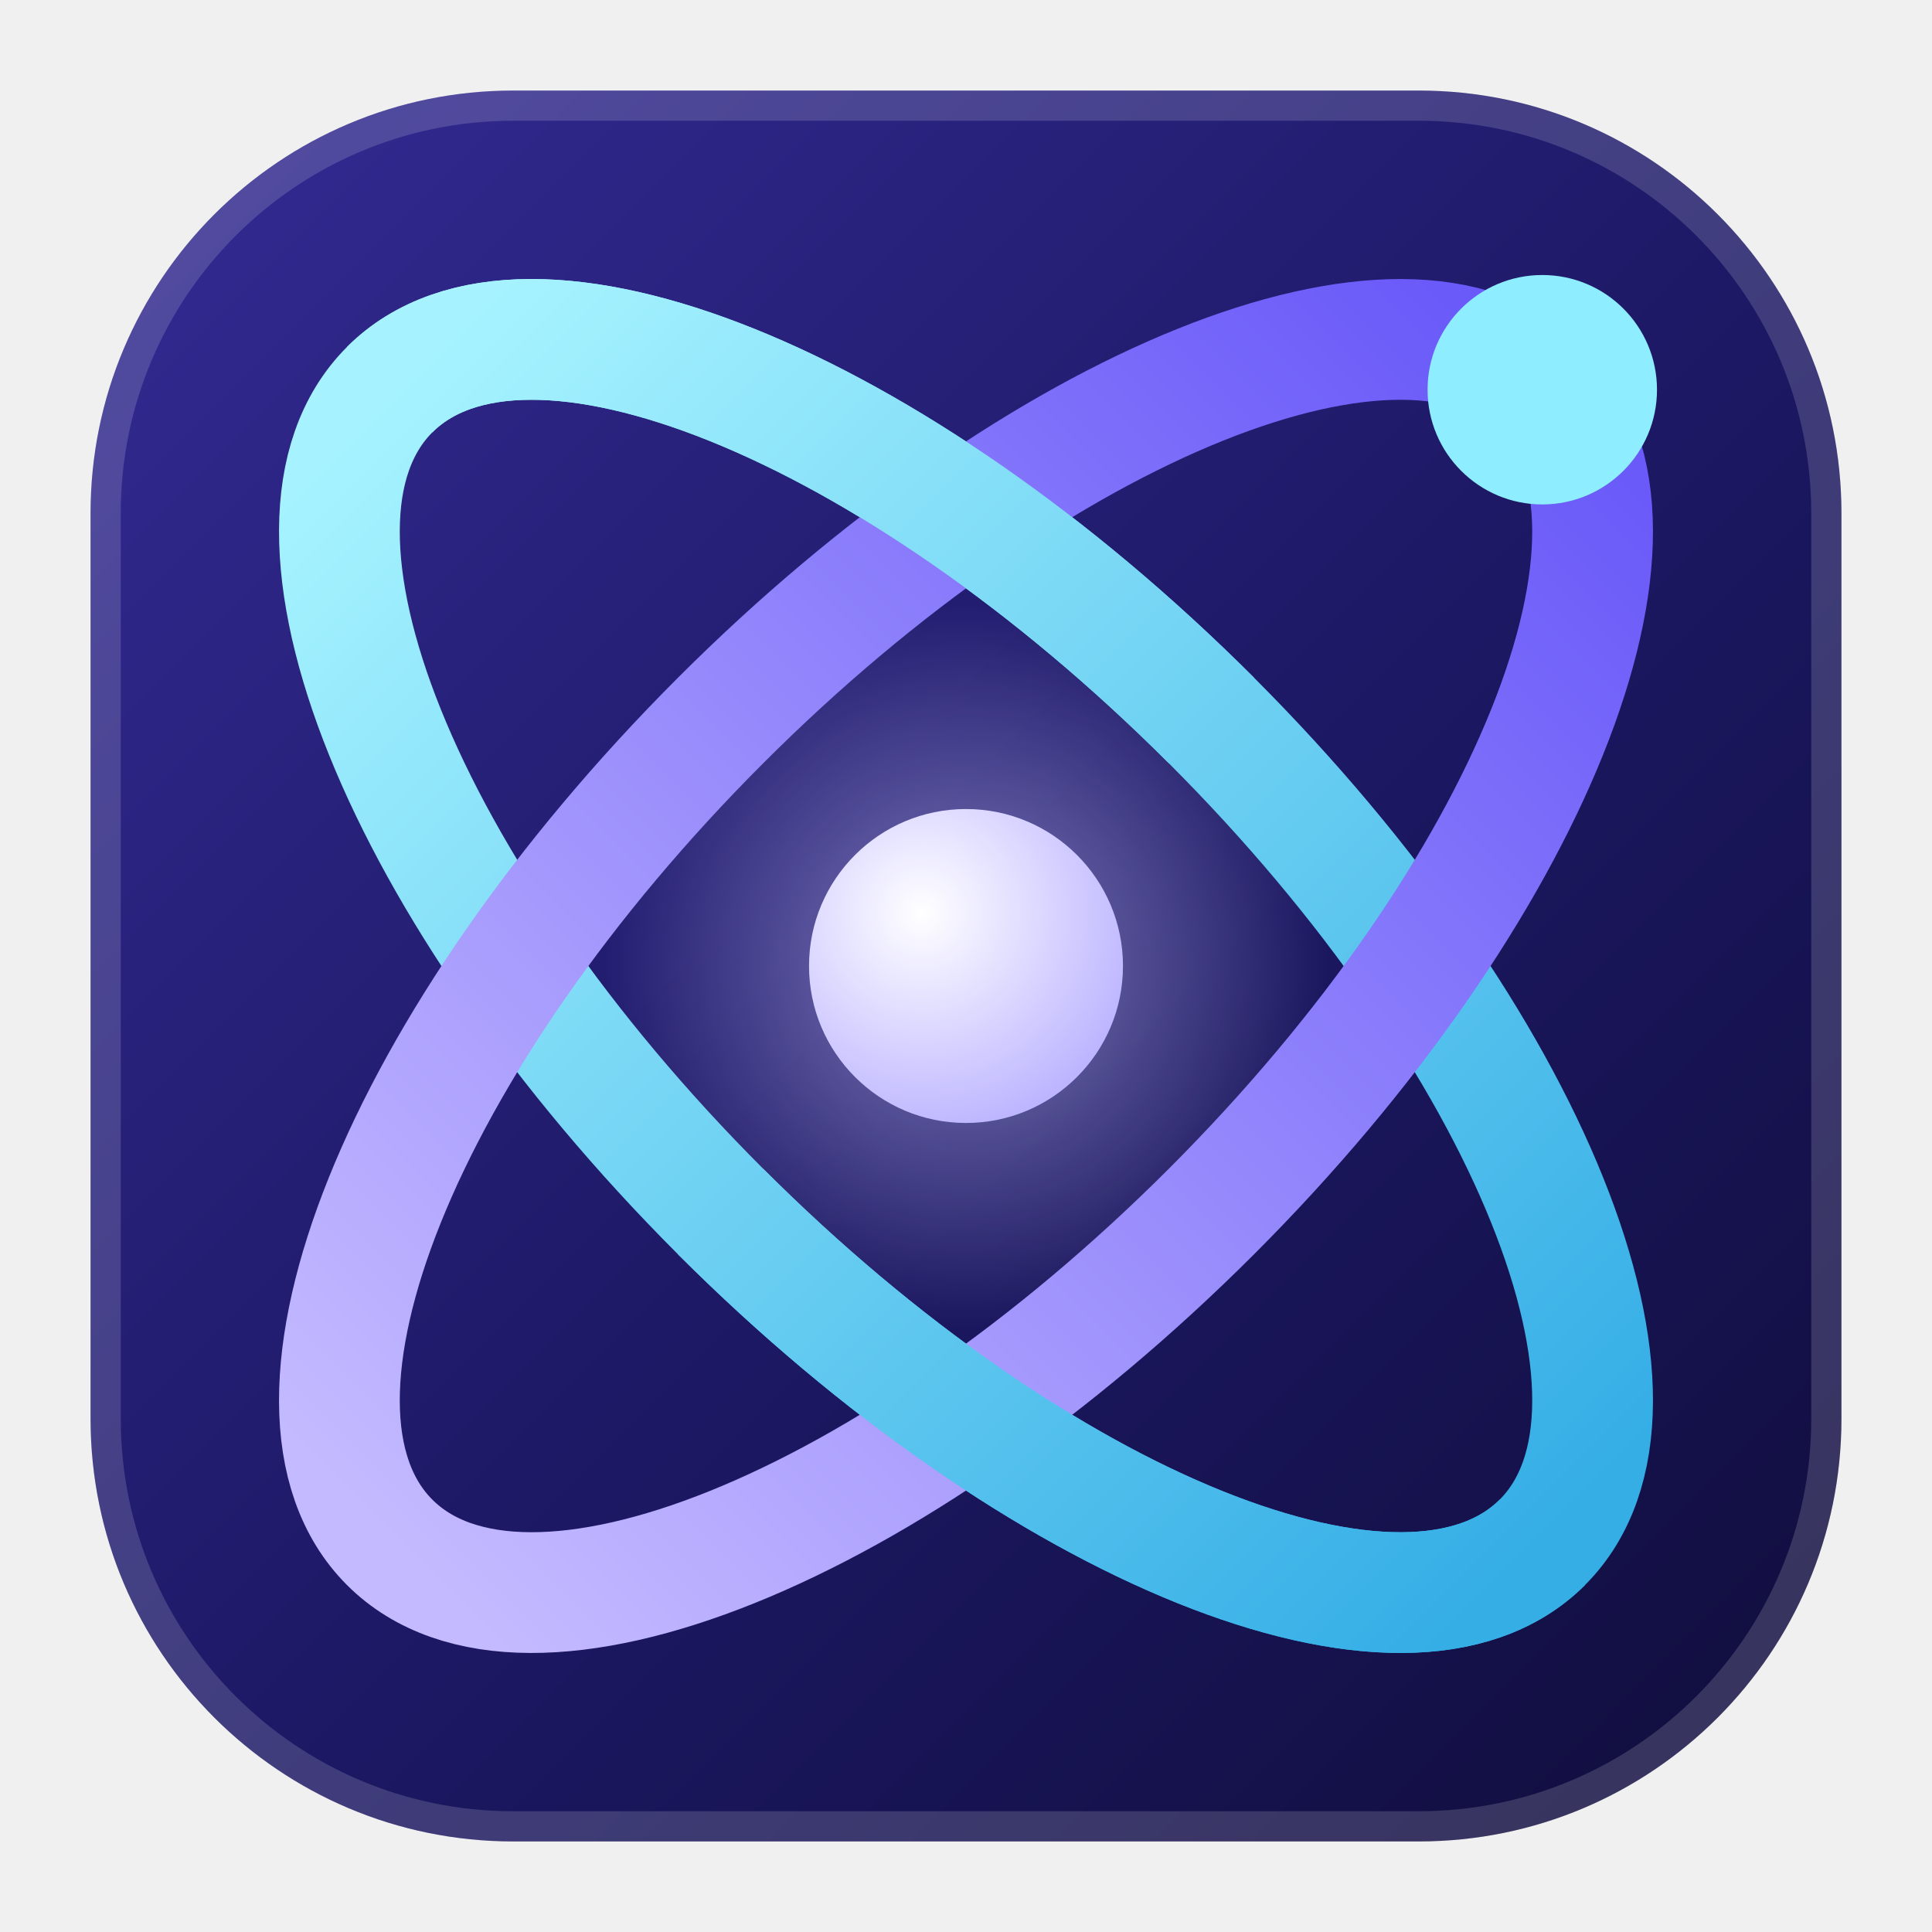
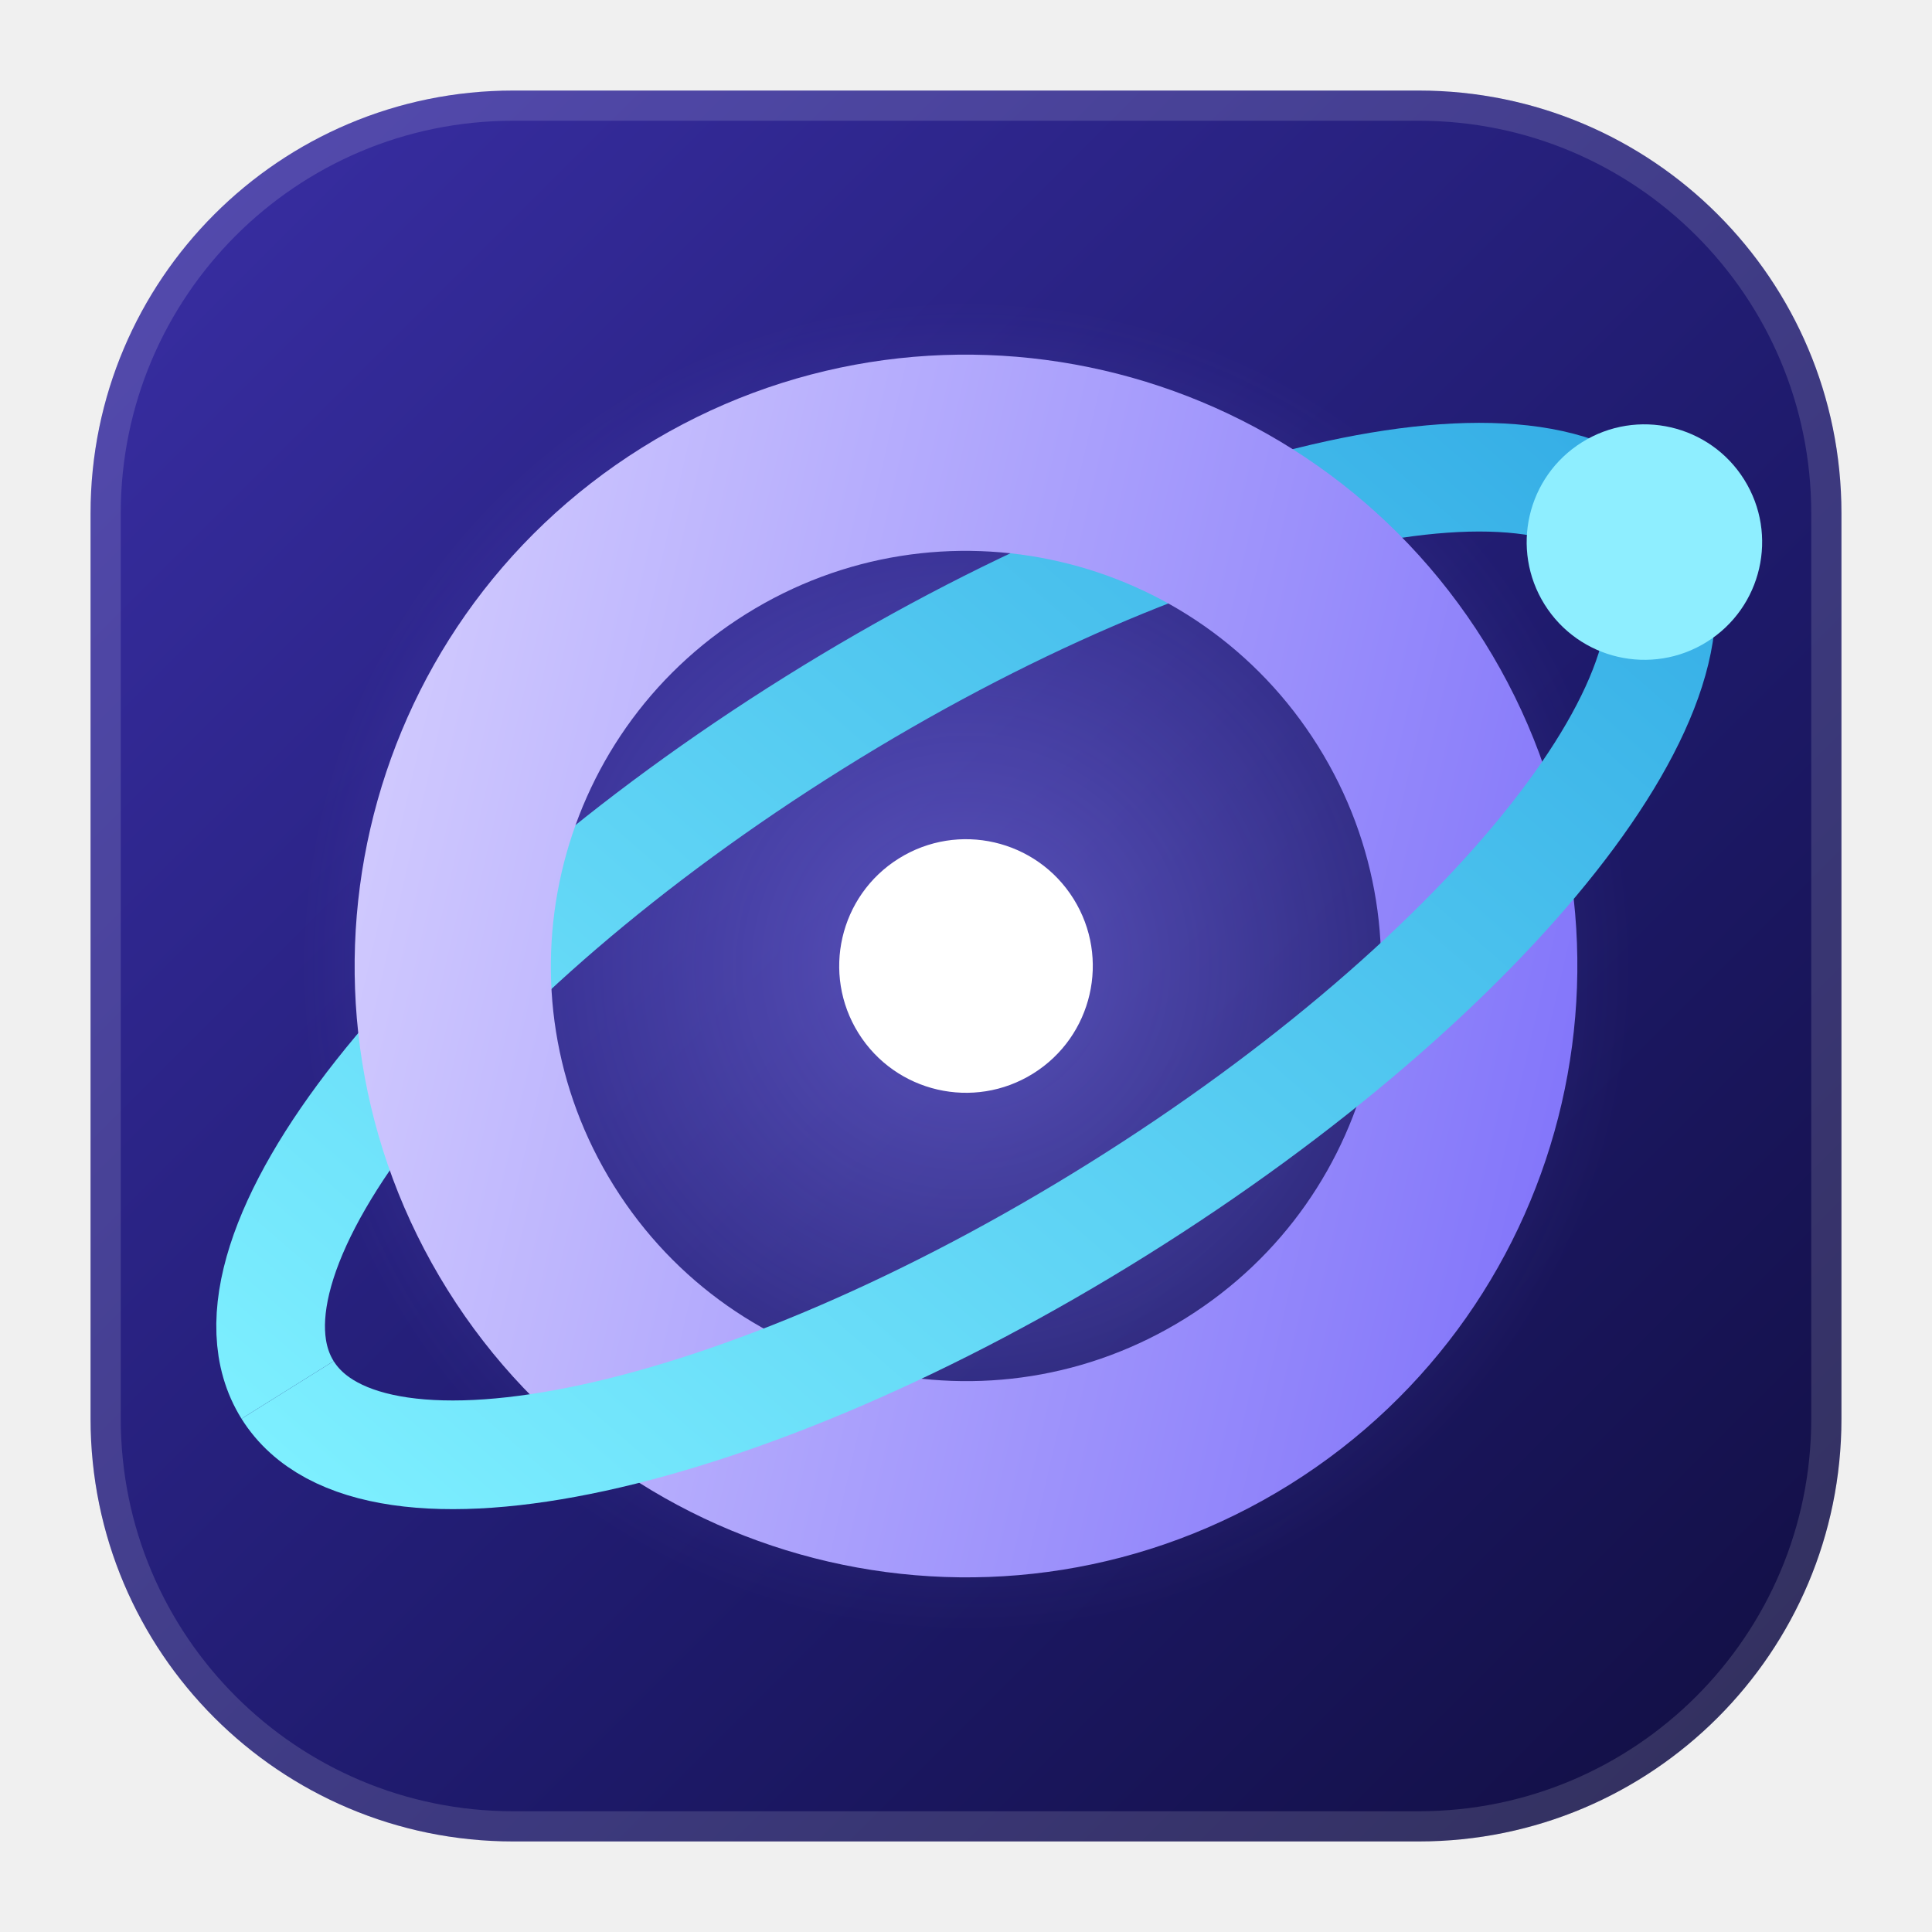
<svg xmlns="http://www.w3.org/2000/svg" viewBox="0 0 64 64" role="img" aria-label="ORBIX">
  <defs>
-     <linearGradient id="t" x1="3" y1="3" x2="61" y2="61" gradientUnits="userSpaceOnUse">
-       <stop offset="0" stop-color="#342b94" />
-       <stop offset=".55" stop-color="#1c1863" />
-       <stop offset="1" stop-color="#100d3b" />
+     <linearGradient id="lt" x1="3" y1="3" x2="61" y2="61" gradientUnits="userSpaceOnUse">
+       <stop offset="0" stop-color="#3a2fa6" />
+       <stop offset=".6" stop-color="#1e1a6b" />
+       <stop offset="1" stop-color="#110e40" />
    </linearGradient>
-     <linearGradient id="ra" x1="0" y1="0" x2="1" y2="0">
-       <stop offset="0" stop-color="#c4baff" />
-       <stop offset="1" stop-color="#6a5af9" />
+     <linearGradient id="lr" x1="14" y1="14" x2="50" y2="50" gradientUnits="userSpaceOnUse">
+       <stop offset="0" stop-color="#d9d3ff" />
+       <stop offset="1" stop-color="#7a6cf9" />
    </linearGradient>
-     <linearGradient id="rb" x1="0" y1="0" x2="1" y2="0">
-       <stop offset="0" stop-color="#a6f3ff" />
+     <linearGradient id="lo" x1="6" y1="40" x2="58" y2="24" gradientUnits="userSpaceOnUse">
+       <stop offset="0" stop-color="#7defff" />
      <stop offset="1" stop-color="#35aee6" />
    </linearGradient>
-     <radialGradient id="c" cx=".36" cy=".33" r=".75">
-       <stop offset="0" stop-color="#fff" />
-       <stop offset="1" stop-color="#b9b1ff" />
+     <clipPath id="lf">
+       <rect x="-10" y="32" width="84" height="40" />
+     </clipPath>
+     <clipPath id="lb">
+       <rect x="-10" y="-10" width="84" height="42" />
+     </clipPath>
+     <radialGradient id="lh">
+       <stop offset="0" stop-color="#8f86ff" stop-opacity=".5" />
+       <stop offset="1" stop-color="#8f86ff" stop-opacity="0" />
    </radialGradient>
-     <radialGradient id="g">
-       <stop offset="0" stop-color="#cfc8ff" stop-opacity=".55" />
-       <stop offset="1" stop-color="#cfc8ff" stop-opacity="0" />
-     </radialGradient>
-     <clipPath id="w">
-       <polygon points="32,32 -12,-12 76,-12" />
-       <polygon points="32,32 -12,76 76,76" />
-     </clipPath>
  </defs>
-   <rect x="3" y="3" width="58" height="58" rx="14" fill="url(#t)" />
-   <rect x="3.5" y="3.5" width="57" height="57" rx="13.5" fill="none" stroke="#fff" stroke-opacity=".16" />
-   <circle cx="32" cy="32" r="12" fill="url(#g)" />
-   <g fill="none" stroke-width="4" stroke-linecap="round">
-     <ellipse cx="32" cy="32" rx="27" ry="11.5" transform="rotate(45 32 32)" stroke="url(#rb)" />
-     <ellipse cx="32" cy="32" rx="27" ry="11.5" transform="rotate(-45 32 32)" stroke="url(#ra)" />
-     <g clip-path="url(#w)">
-       <ellipse cx="32" cy="32" rx="27" ry="11.5" transform="rotate(45 32 32)" stroke="url(#rb)" />
+   <rect x="3" y="3" width="58" height="58" rx="14" fill="url(#lt)" />
+   <rect x="3.5" y="3.5" width="57" height="57" rx="13.5" fill="none" stroke="#fff" stroke-opacity=".14" />
+   <circle cx="32" cy="32" r="22" fill="url(#lh)" />
+   <g transform="rotate(-32 32 32)">
+     <g clip-path="">
+       <g clip-path="url(#lb)">
+         <ellipse cx="32" cy="32" rx="26.5" ry="9.5" fill="none" stroke="url(#lo)" stroke-width="3.6" />
+       </g>
+     </g>
+     <circle cx="32" cy="32" r="17" fill="none" stroke="url(#lr)" stroke-width="6.5" />
+     <g clip-path="url(#lf)">
+       <ellipse cx="32" cy="32" rx="26.5" ry="9.5" fill="none" stroke="url(#lo)" stroke-width="3.6" />
+     </g>
+     <circle cx="32" cy="32" r="4.2" fill="#fff" />
+     <g transform="translate(32 32)">
+       <circle cx="26.50" cy="0.00" r="3.9" fill="#8eeeff" />
    </g>
  </g>
-   <circle cx="32" cy="32" r="5.2" fill="url(#c)" />
-   <circle cx="51.09" cy="12.91" r="3.8" fill="#8eeeff" />
</svg>
